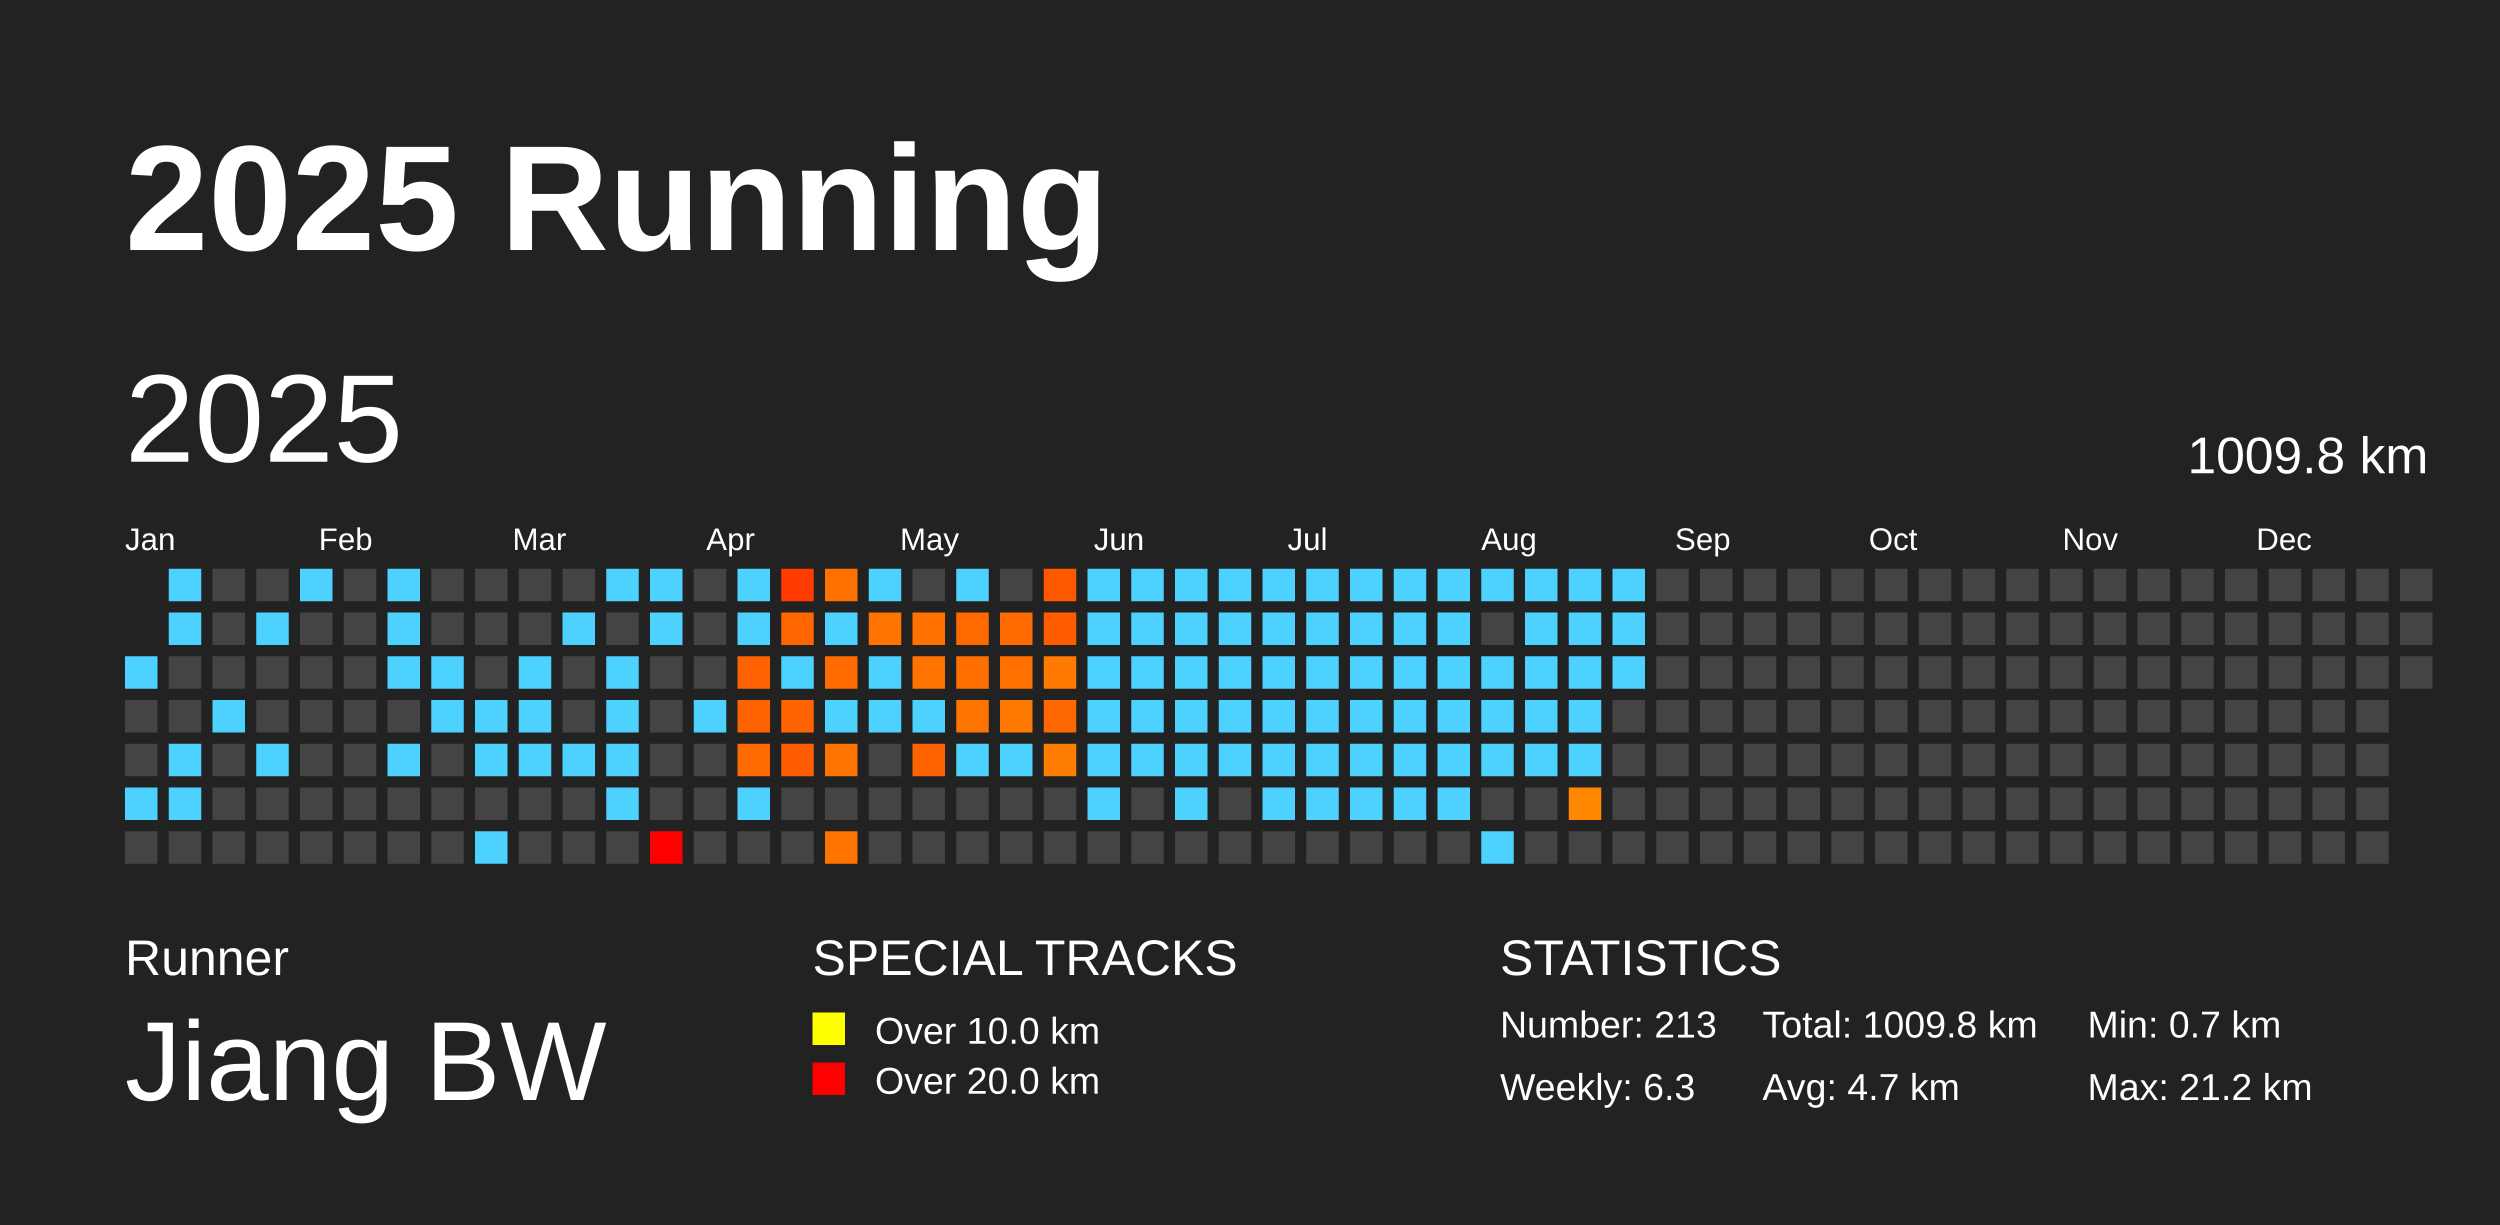
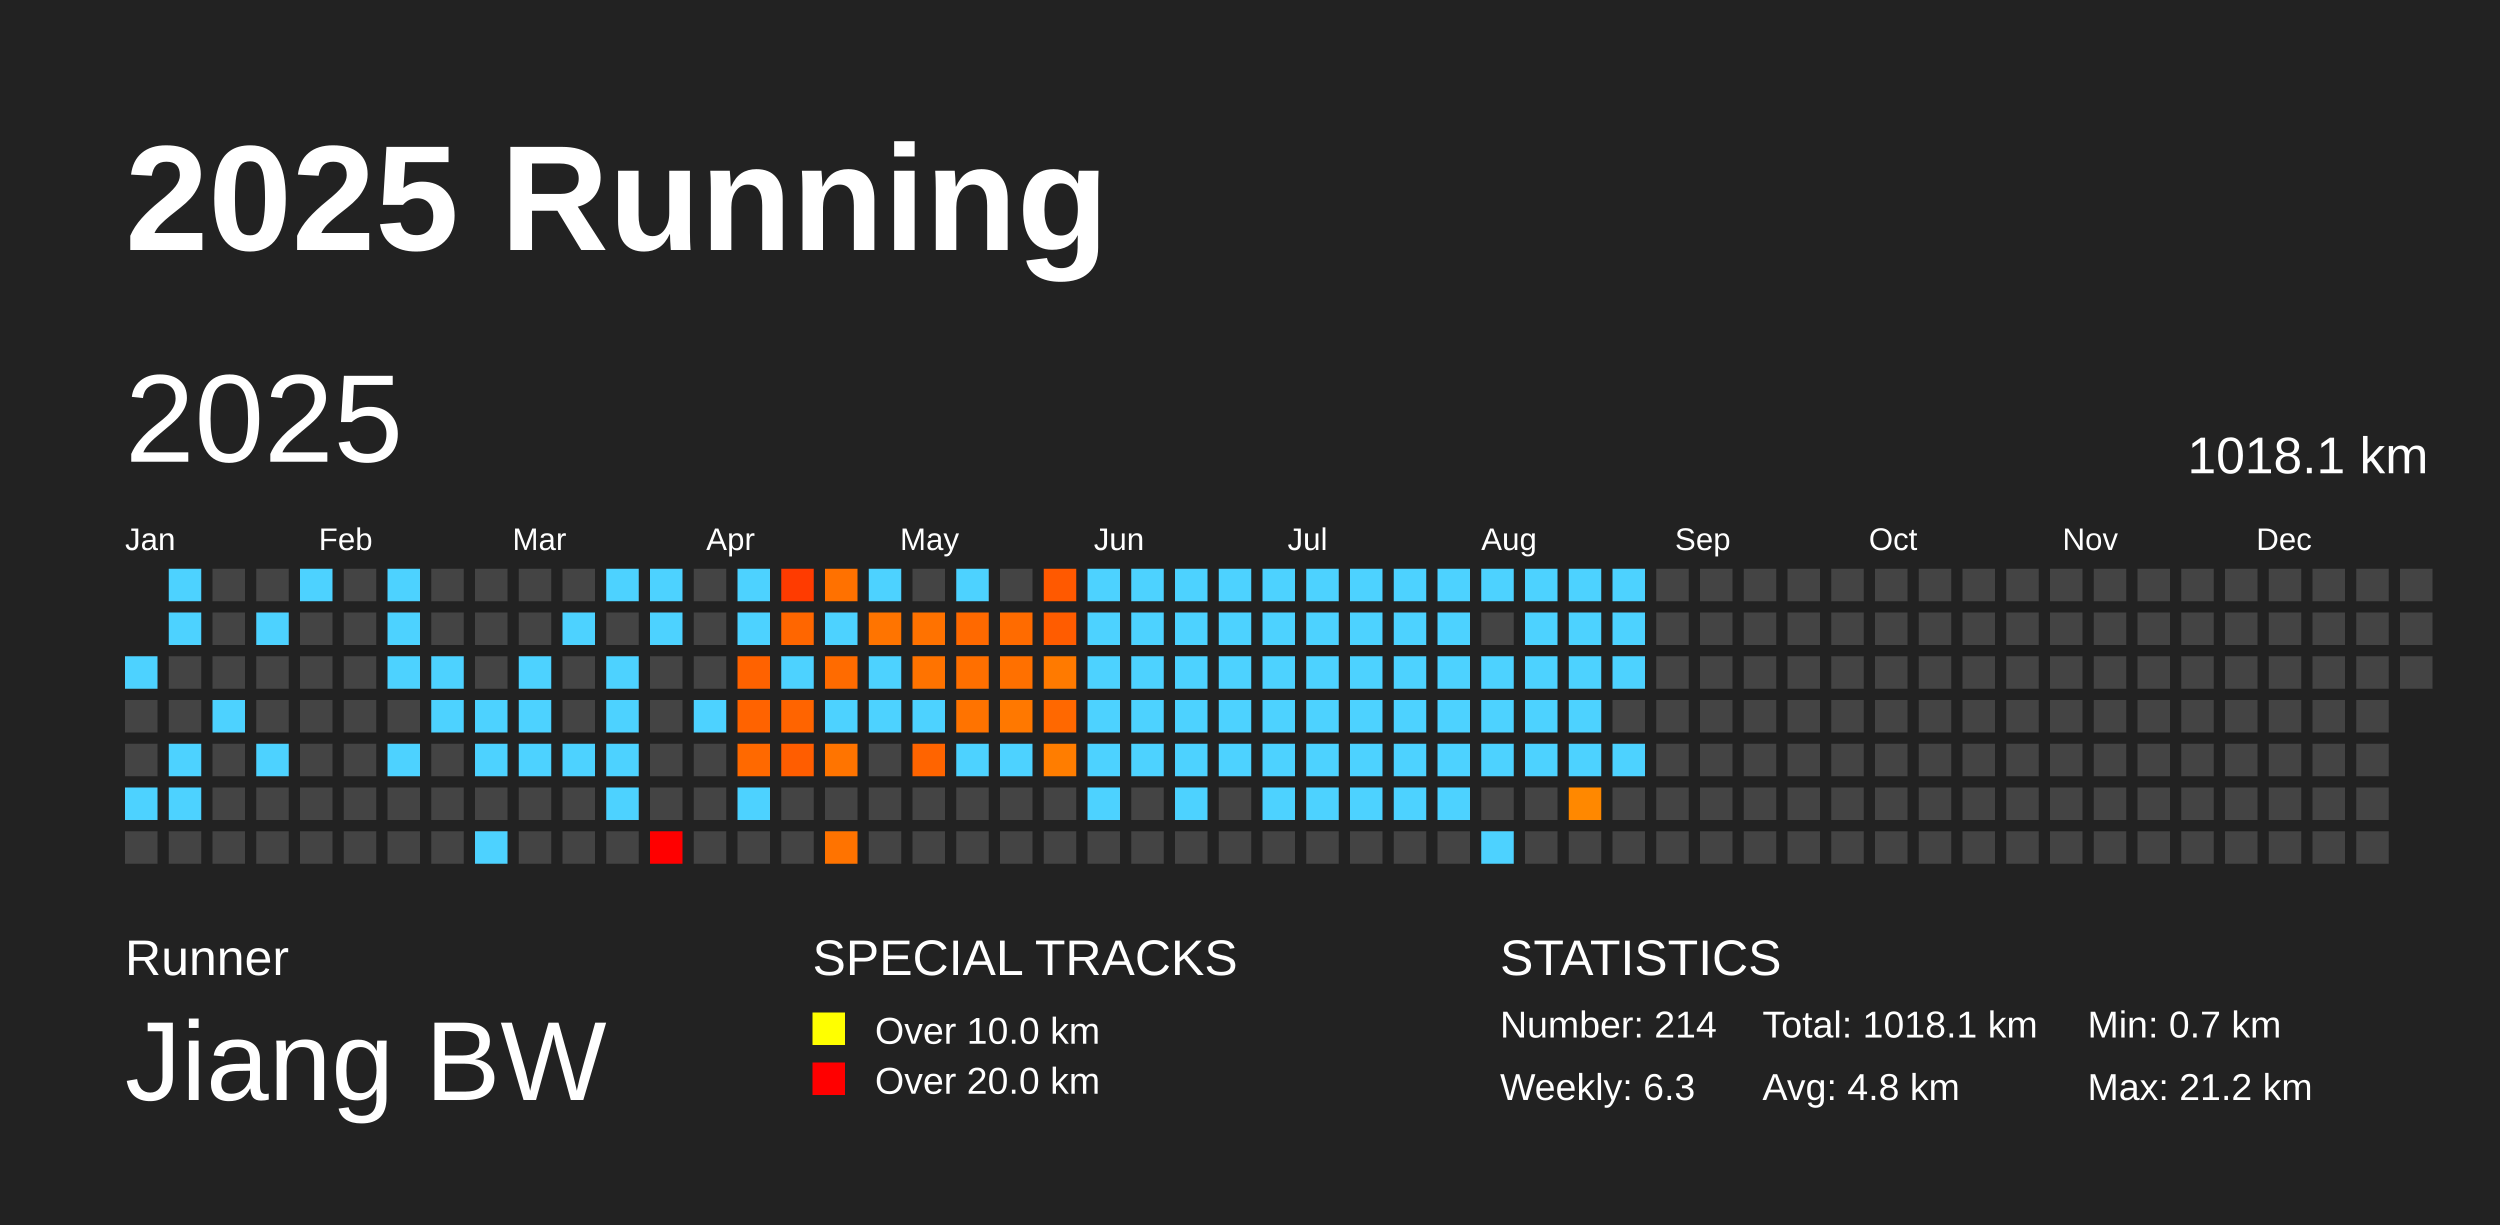
<svg xmlns="http://www.w3.org/2000/svg" baseProfile="full" height="98mm" version="1.1" viewBox="0,0,200,98" width="200mm">
  <defs />
  <rect fill="#222222" height="98" width="200" x="0" y="0" />
  <text fill="#FFFFFF" style="font-size:12px; font-family:Arial; font-weight:bold;" x="10" y="20">2025 Running</text>
  <text fill="#FFFFFF" style="font-size:4px; font-family:Arial" x="10" y="78">Runner</text>
  <text fill="#FFFFFF" style="font-size:9px; font-family:Arial" x="10" y="88">Jiang BW</text>
  <text fill="#FFFFFF" style="font-size:4px; font-family:Arial" x="65" y="78">SPECIAL TRACKS</text>
  <rect fill="yellow" height="2.6" width="2.6" x="65" y="81" />
  <text fill="#FFFFFF" style="font-size:3px; font-family:Arial" x="70" y="83.5">Over 10.0 km</text>
  <rect fill="red" height="2.6" width="2.6" x="65" y="85" />
  <text fill="#FFFFFF" style="font-size:3px; font-family:Arial" x="70" y="87.5">Over 20.0 km</text>
  <text fill="#FFFFFF" style="font-size:4px; font-family:Arial" x="120" y="78">STATISTICS</text>
-   <text fill="#FFFFFF" style="font-size:3px; font-family:Arial" x="120" y="83">Number: 213</text>
+   <text fill="#FFFFFF" style="font-size:3px; font-family:Arial" x="120" y="83">Number: 214</text>
  <text fill="#FFFFFF" style="font-size:3px; font-family:Arial" x="120" y="88">Weekly: 6.3</text>
-   <text fill="#FFFFFF" style="font-size:3px; font-family:Arial" x="141" y="83">Total: 1009.8 km</text>
-   <text fill="#FFFFFF" style="font-size:3px; font-family:Arial" x="141" y="88">Avg: 4.7 km</text>
+   <text fill="#FFFFFF" style="font-size:3px; font-family:Arial" x="141" y="83">Total: 1018.1 km</text>
+   <text fill="#FFFFFF" style="font-size:3px; font-family:Arial" x="141" y="88">Avg: 4.8 km</text>
  <text fill="#FFFFFF" style="font-size:3px; font-family:Arial" x="167" y="83">Min: 0.7 km</text>
  <text fill="#FFFFFF" style="font-size:3px; font-family:Arial" x="167" y="88">Max: 21.2 km</text>
  <text dominant-baseline="hanging" fill="#FFFFFF" style="font-size:10.0px; font-family:Arial;" x="10" y="30">2025</text>
-   <text dominant-baseline="hanging" fill="#FFFFFF" style="font-size:4.125px; font-family:Arial;" x="175" y="35">1009.8 km</text>
+   <text dominant-baseline="hanging" fill="#FFFFFF" style="font-size:4.125px; font-family:Arial;" x="175" y="35">1018.1 km</text>
  <text fill="#FFFFFF" style="font-size:2.5px; font-family:Arial" x="10.0" y="44">Jan</text>
  <text fill="#FFFFFF" style="font-size:2.5px; font-family:Arial" x="25.5" y="44">Feb</text>
  <text fill="#FFFFFF" style="font-size:2.5px; font-family:Arial" x="41.0" y="44">Mar</text>
  <text fill="#FFFFFF" style="font-size:2.5px; font-family:Arial" x="56.5" y="44">Apr</text>
  <text fill="#FFFFFF" style="font-size:2.5px; font-family:Arial" x="72.0" y="44">May</text>
  <text fill="#FFFFFF" style="font-size:2.5px; font-family:Arial" x="87.5" y="44">Jun</text>
  <text fill="#FFFFFF" style="font-size:2.5px; font-family:Arial" x="103.0" y="44">Jul</text>
  <text fill="#FFFFFF" style="font-size:2.5px; font-family:Arial" x="118.5" y="44">Aug</text>
  <text fill="#FFFFFF" style="font-size:2.5px; font-family:Arial" x="134.0" y="44">Sep</text>
  <text fill="#FFFFFF" style="font-size:2.5px; font-family:Arial" x="149.5" y="44">Oct</text>
  <text fill="#FFFFFF" style="font-size:2.5px; font-family:Arial" x="165.0" y="44">Nov</text>
  <text fill="#FFFFFF" style="font-size:2.5px; font-family:Arial" x="180.5" y="44">Dec</text>
  <rect fill="#4dd2ff" height="2.6" width="2.6" x="10.0" y="52.5" />
  <rect fill="#444444" height="2.6" width="2.6" x="10.0" y="56.0" />
  <rect fill="#444444" height="2.6" width="2.6" x="10.0" y="59.5" />
  <rect fill="#4dd2ff" height="2.6" width="2.6" x="10.0" y="63.0" />
  <rect fill="#444444" height="2.6" width="2.6" x="10.0" y="66.5" />
  <rect fill="#4dd2ff" height="2.6" width="2.6" x="13.5" y="45.5" />
  <rect fill="#4dd2ff" height="2.6" width="2.6" x="13.5" y="49.0" />
  <rect fill="#444444" height="2.6" width="2.6" x="13.5" y="52.5" />
  <rect fill="#444444" height="2.6" width="2.6" x="13.5" y="56.0" />
  <rect fill="#4dd2ff" height="2.6" width="2.6" x="13.5" y="59.5" />
  <rect fill="#4dd2ff" height="2.6" width="2.6" x="13.5" y="63.0" />
  <rect fill="#444444" height="2.6" width="2.6" x="13.5" y="66.5" />
  <rect fill="#444444" height="2.6" width="2.6" x="17.0" y="45.5" />
  <rect fill="#444444" height="2.6" width="2.6" x="17.0" y="49.0" />
  <rect fill="#444444" height="2.6" width="2.6" x="17.0" y="52.5" />
  <rect fill="#4dd2ff" height="2.6" width="2.6" x="17.0" y="56.0" />
  <rect fill="#444444" height="2.6" width="2.6" x="17.0" y="59.5" />
  <rect fill="#444444" height="2.6" width="2.6" x="17.0" y="63.0" />
  <rect fill="#444444" height="2.6" width="2.6" x="17.0" y="66.5" />
  <rect fill="#444444" height="2.6" width="2.6" x="20.5" y="45.5" />
  <rect fill="#4dd2ff" height="2.6" width="2.6" x="20.5" y="49.0" />
  <rect fill="#444444" height="2.6" width="2.6" x="20.5" y="52.5" />
  <rect fill="#444444" height="2.6" width="2.6" x="20.5" y="56.0" />
  <rect fill="#4dd2ff" height="2.6" width="2.6" x="20.5" y="59.5" />
  <rect fill="#444444" height="2.6" width="2.6" x="20.5" y="63.0" />
  <rect fill="#444444" height="2.6" width="2.6" x="20.5" y="66.5" />
  <rect fill="#4dd2ff" height="2.6" width="2.6" x="24.0" y="45.5" />
  <rect fill="#444444" height="2.6" width="2.6" x="24.0" y="49.0" />
  <rect fill="#444444" height="2.6" width="2.6" x="24.0" y="52.5" />
  <rect fill="#444444" height="2.6" width="2.6" x="24.0" y="56.0" />
  <rect fill="#444444" height="2.6" width="2.6" x="24.0" y="59.5" />
  <rect fill="#444444" height="2.6" width="2.6" x="24.0" y="63.0" />
  <rect fill="#444444" height="2.6" width="2.6" x="24.0" y="66.5" />
  <rect fill="#444444" height="2.6" width="2.6" x="27.5" y="45.5" />
  <rect fill="#444444" height="2.6" width="2.6" x="27.5" y="49.0" />
  <rect fill="#444444" height="2.6" width="2.6" x="27.5" y="52.5" />
  <rect fill="#444444" height="2.6" width="2.6" x="27.5" y="56.0" />
  <rect fill="#444444" height="2.6" width="2.6" x="27.5" y="59.5" />
  <rect fill="#444444" height="2.6" width="2.6" x="27.5" y="63.0" />
  <rect fill="#444444" height="2.6" width="2.6" x="27.5" y="66.5" />
  <rect fill="#4dd2ff" height="2.6" width="2.6" x="31.0" y="45.5" />
  <rect fill="#4dd2ff" height="2.6" width="2.6" x="31.0" y="49.0" />
  <rect fill="#4dd2ff" height="2.6" width="2.6" x="31.0" y="52.5" />
  <rect fill="#444444" height="2.6" width="2.6" x="31.0" y="56.0" />
  <rect fill="#4dd2ff" height="2.6" width="2.6" x="31.0" y="59.5" />
  <rect fill="#444444" height="2.6" width="2.6" x="31.0" y="63.0" />
  <rect fill="#444444" height="2.6" width="2.6" x="31.0" y="66.5" />
  <rect fill="#444444" height="2.6" width="2.6" x="34.5" y="45.5" />
  <rect fill="#444444" height="2.6" width="2.6" x="34.5" y="49.0" />
  <rect fill="#4dd2ff" height="2.6" width="2.6" x="34.5" y="52.5" />
  <rect fill="#4dd2ff" height="2.6" width="2.6" x="34.5" y="56.0" />
  <rect fill="#444444" height="2.6" width="2.6" x="34.5" y="59.5" />
  <rect fill="#444444" height="2.6" width="2.6" x="34.5" y="63.0" />
  <rect fill="#444444" height="2.6" width="2.6" x="34.5" y="66.5" />
  <rect fill="#444444" height="2.6" width="2.6" x="38.0" y="45.5" />
  <rect fill="#444444" height="2.6" width="2.6" x="38.0" y="49.0" />
  <rect fill="#444444" height="2.6" width="2.6" x="38.0" y="52.5" />
  <rect fill="#4dd2ff" height="2.6" width="2.6" x="38.0" y="56.0" />
  <rect fill="#4dd2ff" height="2.6" width="2.6" x="38.0" y="59.5" />
  <rect fill="#444444" height="2.6" width="2.6" x="38.0" y="63.0" />
  <rect fill="#4dd2ff" height="2.6" width="2.6" x="38.0" y="66.5" />
  <rect fill="#444444" height="2.6" width="2.6" x="41.5" y="45.5" />
  <rect fill="#444444" height="2.6" width="2.6" x="41.5" y="49.0" />
  <rect fill="#4dd2ff" height="2.6" width="2.6" x="41.5" y="52.5" />
  <rect fill="#4dd2ff" height="2.6" width="2.6" x="41.5" y="56.0" />
  <rect fill="#4dd2ff" height="2.6" width="2.6" x="41.5" y="59.5" />
  <rect fill="#444444" height="2.6" width="2.6" x="41.5" y="63.0" />
  <rect fill="#444444" height="2.6" width="2.6" x="41.5" y="66.5" />
  <rect fill="#444444" height="2.6" width="2.6" x="45.0" y="45.5" />
  <rect fill="#4dd2ff" height="2.6" width="2.6" x="45.0" y="49.0" />
  <rect fill="#444444" height="2.6" width="2.6" x="45.0" y="52.5" />
  <rect fill="#444444" height="2.6" width="2.6" x="45.0" y="56.0" />
  <rect fill="#4dd2ff" height="2.6" width="2.6" x="45.0" y="59.5" />
  <rect fill="#444444" height="2.6" width="2.6" x="45.0" y="63.0" />
  <rect fill="#444444" height="2.6" width="2.6" x="45.0" y="66.5" />
  <rect fill="#4dd2ff" height="2.6" width="2.6" x="48.5" y="45.5" />
  <rect fill="#444444" height="2.6" width="2.6" x="48.5" y="49.0" />
  <rect fill="#4dd2ff" height="2.6" width="2.6" x="48.5" y="52.5" />
  <rect fill="#4dd2ff" height="2.6" width="2.6" x="48.5" y="56.0" />
  <rect fill="#4dd2ff" height="2.6" width="2.6" x="48.5" y="59.5" />
  <rect fill="#4dd2ff" height="2.6" width="2.6" x="48.5" y="63.0" />
  <rect fill="#444444" height="2.6" width="2.6" x="48.5" y="66.5" />
  <rect fill="#4dd2ff" height="2.6" width="2.6" x="52.0" y="45.5" />
  <rect fill="#4dd2ff" height="2.6" width="2.6" x="52.0" y="49.0" />
  <rect fill="#444444" height="2.6" width="2.6" x="52.0" y="52.5" />
  <rect fill="#444444" height="2.6" width="2.6" x="52.0" y="56.0" />
  <rect fill="#444444" height="2.6" width="2.6" x="52.0" y="59.5" />
  <rect fill="#444444" height="2.6" width="2.6" x="52.0" y="63.0" />
  <rect fill="red" height="2.6" width="2.6" x="52.0" y="66.5" />
  <rect fill="#444444" height="2.6" width="2.6" x="55.5" y="45.5" />
  <rect fill="#444444" height="2.6" width="2.6" x="55.5" y="49.0" />
  <rect fill="#444444" height="2.6" width="2.6" x="55.5" y="52.5" />
  <rect fill="#4dd2ff" height="2.6" width="2.6" x="55.5" y="56.0" />
  <rect fill="#444444" height="2.6" width="2.6" x="55.5" y="59.5" />
  <rect fill="#444444" height="2.6" width="2.6" x="55.5" y="63.0" />
  <rect fill="#444444" height="2.6" width="2.6" x="55.5" y="66.5" />
  <rect fill="#4dd2ff" height="2.6" width="2.6" x="59.0" y="45.5" />
  <rect fill="#4dd2ff" height="2.6" width="2.6" x="59.0" y="49.0" />
  <rect fill="#ff6200" height="2.6" width="2.6" x="59.0" y="52.5" />
  <rect fill="#ff6300" height="2.6" width="2.6" x="59.0" y="56.0" />
  <rect fill="#ff6900" height="2.6" width="2.6" x="59.0" y="59.5" />
  <rect fill="#4dd2ff" height="2.6" width="2.6" x="59.0" y="63.0" />
  <rect fill="#444444" height="2.6" width="2.6" x="59.0" y="66.5" />
  <rect fill="#ff3b00" height="2.6" width="2.6" x="62.5" y="45.5" />
  <rect fill="#ff6600" height="2.6" width="2.6" x="62.5" y="49.0" />
  <rect fill="#4dd2ff" height="2.6" width="2.6" x="62.5" y="52.5" />
  <rect fill="#ff6400" height="2.6" width="2.6" x="62.5" y="56.0" />
  <rect fill="#ff5d00" height="2.6" width="2.6" x="62.5" y="59.5" />
  <rect fill="#444444" height="2.6" width="2.6" x="62.5" y="63.0" />
  <rect fill="#444444" height="2.6" width="2.6" x="62.5" y="66.5" />
  <rect fill="#ff7100" height="2.6" width="2.6" x="66.0" y="45.5" />
  <rect fill="#4dd2ff" height="2.6" width="2.6" x="66.0" y="49.0" />
  <rect fill="#ff6b00" height="2.6" width="2.6" x="66.0" y="52.5" />
  <rect fill="#4dd2ff" height="2.6" width="2.6" x="66.0" y="56.0" />
  <rect fill="#ff7400" height="2.6" width="2.6" x="66.0" y="59.5" />
  <rect fill="#444444" height="2.6" width="2.6" x="66.0" y="63.0" />
  <rect fill="#ff7300" height="2.6" width="2.6" x="66.0" y="66.5" />
  <rect fill="#4dd2ff" height="2.6" width="2.6" x="69.5" y="45.5" />
  <rect fill="#ff7400" height="2.6" width="2.6" x="69.5" y="49.0" />
  <rect fill="#4dd2ff" height="2.6" width="2.6" x="69.5" y="52.5" />
  <rect fill="#4dd2ff" height="2.6" width="2.6" x="69.5" y="56.0" />
  <rect fill="#444444" height="2.6" width="2.6" x="69.5" y="59.5" />
  <rect fill="#444444" height="2.6" width="2.6" x="69.5" y="63.0" />
  <rect fill="#444444" height="2.6" width="2.6" x="69.5" y="66.5" />
  <rect fill="#444444" height="2.6" width="2.6" x="73.0" y="45.5" />
  <rect fill="#ff7200" height="2.6" width="2.6" x="73.0" y="49.0" />
  <rect fill="#ff7300" height="2.6" width="2.6" x="73.0" y="52.5" />
  <rect fill="#4dd2ff" height="2.6" width="2.6" x="73.0" y="56.0" />
  <rect fill="#ff6400" height="2.6" width="2.6" x="73.0" y="59.5" />
  <rect fill="#444444" height="2.6" width="2.6" x="73.0" y="63.0" />
  <rect fill="#444444" height="2.6" width="2.6" x="73.0" y="66.5" />
  <rect fill="#4dd2ff" height="2.6" width="2.6" x="76.5" y="45.5" />
  <rect fill="#ff6900" height="2.6" width="2.6" x="76.5" y="49.0" />
  <rect fill="#ff6f00" height="2.6" width="2.6" x="76.5" y="52.5" />
  <rect fill="#ff7300" height="2.6" width="2.6" x="76.5" y="56.0" />
  <rect fill="#4dd2ff" height="2.6" width="2.6" x="76.5" y="59.5" />
  <rect fill="#444444" height="2.6" width="2.6" x="76.5" y="63.0" />
  <rect fill="#444444" height="2.6" width="2.6" x="76.5" y="66.5" />
  <rect fill="#444444" height="2.6" width="2.6" x="80.0" y="45.5" />
  <rect fill="#ff6b00" height="2.6" width="2.6" x="80.0" y="49.0" />
  <rect fill="#ff7000" height="2.6" width="2.6" x="80.0" y="52.5" />
  <rect fill="#ff7800" height="2.6" width="2.6" x="80.0" y="56.0" />
  <rect fill="#4dd2ff" height="2.6" width="2.6" x="80.0" y="59.5" />
  <rect fill="#444444" height="2.6" width="2.6" x="80.0" y="63.0" />
  <rect fill="#444444" height="2.6" width="2.6" x="80.0" y="66.5" />
  <rect fill="#ff5900" height="2.6" width="2.6" x="83.5" y="45.5" />
  <rect fill="#ff5c00" height="2.6" width="2.6" x="83.5" y="49.0" />
  <rect fill="#ff7a00" height="2.6" width="2.6" x="83.5" y="52.5" />
  <rect fill="#ff6800" height="2.6" width="2.6" x="83.5" y="56.0" />
  <rect fill="#ff7d00" height="2.6" width="2.6" x="83.5" y="59.5" />
  <rect fill="#444444" height="2.6" width="2.6" x="83.5" y="63.0" />
  <rect fill="#444444" height="2.6" width="2.6" x="83.5" y="66.5" />
  <rect fill="#4dd2ff" height="2.6" width="2.6" x="87.0" y="45.5" />
  <rect fill="#4dd2ff" height="2.6" width="2.6" x="87.0" y="49.0" />
  <rect fill="#4dd2ff" height="2.6" width="2.6" x="87.0" y="52.5" />
  <rect fill="#4dd2ff" height="2.6" width="2.6" x="87.0" y="56.0" />
  <rect fill="#4dd2ff" height="2.6" width="2.6" x="87.0" y="59.5" />
  <rect fill="#4dd2ff" height="2.6" width="2.6" x="87.0" y="63.0" />
  <rect fill="#444444" height="2.6" width="2.6" x="87.0" y="66.5" />
  <rect fill="#4dd2ff" height="2.6" width="2.6" x="90.5" y="45.5" />
  <rect fill="#4dd2ff" height="2.6" width="2.6" x="90.5" y="49.0" />
  <rect fill="#4dd2ff" height="2.6" width="2.6" x="90.5" y="52.5" />
  <rect fill="#4dd2ff" height="2.6" width="2.6" x="90.5" y="56.0" />
  <rect fill="#4dd2ff" height="2.6" width="2.6" x="90.5" y="59.5" />
  <rect fill="#444444" height="2.6" width="2.6" x="90.5" y="63.0" />
  <rect fill="#444444" height="2.6" width="2.6" x="90.5" y="66.5" />
  <rect fill="#4dd2ff" height="2.6" width="2.6" x="94.0" y="45.5" />
  <rect fill="#4dd2ff" height="2.6" width="2.6" x="94.0" y="49.0" />
  <rect fill="#4dd2ff" height="2.6" width="2.6" x="94.0" y="52.5" />
  <rect fill="#4dd2ff" height="2.6" width="2.6" x="94.0" y="56.0" />
  <rect fill="#4dd2ff" height="2.6" width="2.6" x="94.0" y="59.5" />
  <rect fill="#4dd2ff" height="2.6" width="2.6" x="94.0" y="63.0" />
  <rect fill="#444444" height="2.6" width="2.6" x="94.0" y="66.5" />
  <rect fill="#4dd2ff" height="2.6" width="2.6" x="97.5" y="45.5" />
  <rect fill="#4dd2ff" height="2.6" width="2.6" x="97.5" y="49.0" />
  <rect fill="#4dd2ff" height="2.6" width="2.6" x="97.5" y="52.5" />
  <rect fill="#4dd2ff" height="2.6" width="2.6" x="97.5" y="56.0" />
  <rect fill="#4dd2ff" height="2.6" width="2.6" x="97.5" y="59.5" />
  <rect fill="#444444" height="2.6" width="2.6" x="97.5" y="63.0" />
  <rect fill="#444444" height="2.6" width="2.6" x="97.5" y="66.5" />
  <rect fill="#4dd2ff" height="2.6" width="2.6" x="101.0" y="45.5" />
  <rect fill="#4dd2ff" height="2.6" width="2.6" x="101.0" y="49.0" />
  <rect fill="#4dd2ff" height="2.6" width="2.6" x="101.0" y="52.5" />
  <rect fill="#4dd2ff" height="2.6" width="2.6" x="101.0" y="56.0" />
  <rect fill="#4dd2ff" height="2.6" width="2.6" x="101.0" y="59.5" />
  <rect fill="#4dd2ff" height="2.6" width="2.6" x="101.0" y="63.0" />
  <rect fill="#444444" height="2.6" width="2.6" x="101.0" y="66.5" />
  <rect fill="#4dd2ff" height="2.6" width="2.6" x="104.5" y="45.5" />
  <rect fill="#4dd2ff" height="2.6" width="2.6" x="104.5" y="49.0" />
  <rect fill="#4dd2ff" height="2.6" width="2.6" x="104.5" y="52.5" />
  <rect fill="#4dd2ff" height="2.6" width="2.6" x="104.5" y="56.0" />
  <rect fill="#4dd2ff" height="2.6" width="2.6" x="104.5" y="59.5" />
  <rect fill="#4dd2ff" height="2.6" width="2.6" x="104.5" y="63.0" />
  <rect fill="#444444" height="2.6" width="2.6" x="104.5" y="66.5" />
  <rect fill="#4dd2ff" height="2.6" width="2.6" x="108.0" y="45.5" />
  <rect fill="#4dd2ff" height="2.6" width="2.6" x="108.0" y="49.0" />
  <rect fill="#4dd2ff" height="2.6" width="2.6" x="108.0" y="52.5" />
  <rect fill="#4dd2ff" height="2.6" width="2.6" x="108.0" y="56.0" />
  <rect fill="#4dd2ff" height="2.6" width="2.6" x="108.0" y="59.5" />
  <rect fill="#4dd2ff" height="2.6" width="2.6" x="108.0" y="63.0" />
  <rect fill="#444444" height="2.6" width="2.6" x="108.0" y="66.5" />
  <rect fill="#4dd2ff" height="2.6" width="2.6" x="111.5" y="45.5" />
  <rect fill="#4dd2ff" height="2.6" width="2.6" x="111.5" y="49.0" />
  <rect fill="#4dd2ff" height="2.6" width="2.6" x="111.5" y="52.5" />
  <rect fill="#4dd2ff" height="2.6" width="2.6" x="111.5" y="56.0" />
  <rect fill="#4dd2ff" height="2.6" width="2.6" x="111.5" y="59.5" />
  <rect fill="#4dd2ff" height="2.6" width="2.6" x="111.5" y="63.0" />
  <rect fill="#444444" height="2.6" width="2.6" x="111.5" y="66.5" />
  <rect fill="#4dd2ff" height="2.6" width="2.6" x="115.0" y="45.5" />
  <rect fill="#4dd2ff" height="2.6" width="2.6" x="115.0" y="49.0" />
  <rect fill="#4dd2ff" height="2.6" width="2.6" x="115.0" y="52.5" />
  <rect fill="#4dd2ff" height="2.6" width="2.6" x="115.0" y="56.0" />
  <rect fill="#4dd2ff" height="2.6" width="2.6" x="115.0" y="59.5" />
  <rect fill="#4dd2ff" height="2.6" width="2.6" x="115.0" y="63.0" />
  <rect fill="#444444" height="2.6" width="2.6" x="115.0" y="66.5" />
  <rect fill="#4dd2ff" height="2.6" width="2.6" x="118.5" y="45.5" />
  <rect fill="#444444" height="2.6" width="2.6" x="118.5" y="49.0" />
  <rect fill="#4dd2ff" height="2.6" width="2.6" x="118.5" y="52.5" />
  <rect fill="#4dd2ff" height="2.6" width="2.6" x="118.5" y="56.0" />
  <rect fill="#4dd2ff" height="2.6" width="2.6" x="118.5" y="59.5" />
  <rect fill="#444444" height="2.6" width="2.6" x="118.5" y="63.0" />
  <rect fill="#4dd2ff" height="2.6" width="2.6" x="118.5" y="66.5" />
  <rect fill="#4dd2ff" height="2.6" width="2.6" x="122.0" y="45.5" />
  <rect fill="#4dd2ff" height="2.6" width="2.6" x="122.0" y="49.0" />
  <rect fill="#4dd2ff" height="2.6" width="2.6" x="122.0" y="52.5" />
  <rect fill="#4dd2ff" height="2.6" width="2.6" x="122.0" y="56.0" />
  <rect fill="#4dd2ff" height="2.6" width="2.6" x="122.0" y="59.5" />
  <rect fill="#444444" height="2.6" width="2.6" x="122.0" y="63.0" />
  <rect fill="#444444" height="2.6" width="2.6" x="122.0" y="66.5" />
  <rect fill="#4dd2ff" height="2.6" width="2.6" x="125.5" y="45.5" />
  <rect fill="#4dd2ff" height="2.6" width="2.6" x="125.5" y="49.0" />
  <rect fill="#4dd2ff" height="2.6" width="2.6" x="125.5" y="52.5" />
  <rect fill="#4dd2ff" height="2.6" width="2.6" x="125.5" y="56.0" />
  <rect fill="#4dd2ff" height="2.6" width="2.6" x="125.5" y="59.5" />
  <rect fill="#ff8800" height="2.6" width="2.6" x="125.5" y="63.0" />
  <rect fill="#444444" height="2.6" width="2.6" x="125.5" y="66.5" />
  <rect fill="#4dd2ff" height="2.6" width="2.6" x="129.0" y="45.5" />
  <rect fill="#4dd2ff" height="2.6" width="2.6" x="129.0" y="49.0" />
  <rect fill="#4dd2ff" height="2.6" width="2.6" x="129.0" y="52.5" />
  <rect fill="#444444" height="2.6" width="2.6" x="129.0" y="56.0" />
-   <rect fill="#444444" height="2.6" width="2.6" x="129.0" y="59.5" />
+   <rect fill="#4dd2ff" height="2.6" width="2.6" x="129.0" y="59.5" />
  <rect fill="#444444" height="2.6" width="2.6" x="129.0" y="63.0" />
  <rect fill="#444444" height="2.6" width="2.6" x="129.0" y="66.5" />
  <rect fill="#444444" height="2.6" width="2.6" x="132.5" y="45.5" />
  <rect fill="#444444" height="2.6" width="2.6" x="132.5" y="49.0" />
  <rect fill="#444444" height="2.6" width="2.6" x="132.5" y="52.5" />
  <rect fill="#444444" height="2.6" width="2.6" x="132.5" y="56.0" />
  <rect fill="#444444" height="2.6" width="2.6" x="132.5" y="59.5" />
  <rect fill="#444444" height="2.6" width="2.6" x="132.5" y="63.0" />
  <rect fill="#444444" height="2.6" width="2.6" x="132.5" y="66.5" />
  <rect fill="#444444" height="2.6" width="2.6" x="136.0" y="45.5" />
  <rect fill="#444444" height="2.6" width="2.6" x="136.0" y="49.0" />
  <rect fill="#444444" height="2.6" width="2.6" x="136.0" y="52.5" />
  <rect fill="#444444" height="2.6" width="2.6" x="136.0" y="56.0" />
  <rect fill="#444444" height="2.6" width="2.6" x="136.0" y="59.5" />
  <rect fill="#444444" height="2.6" width="2.6" x="136.0" y="63.0" />
  <rect fill="#444444" height="2.6" width="2.6" x="136.0" y="66.5" />
  <rect fill="#444444" height="2.6" width="2.6" x="139.5" y="45.5" />
  <rect fill="#444444" height="2.6" width="2.6" x="139.5" y="49.0" />
  <rect fill="#444444" height="2.6" width="2.6" x="139.5" y="52.5" />
  <rect fill="#444444" height="2.6" width="2.6" x="139.5" y="56.0" />
  <rect fill="#444444" height="2.6" width="2.6" x="139.5" y="59.5" />
  <rect fill="#444444" height="2.6" width="2.6" x="139.5" y="63.0" />
  <rect fill="#444444" height="2.6" width="2.6" x="139.5" y="66.5" />
  <rect fill="#444444" height="2.6" width="2.6" x="143.0" y="45.5" />
  <rect fill="#444444" height="2.6" width="2.6" x="143.0" y="49.0" />
  <rect fill="#444444" height="2.6" width="2.6" x="143.0" y="52.5" />
  <rect fill="#444444" height="2.6" width="2.6" x="143.0" y="56.0" />
  <rect fill="#444444" height="2.6" width="2.6" x="143.0" y="59.5" />
  <rect fill="#444444" height="2.6" width="2.6" x="143.0" y="63.0" />
  <rect fill="#444444" height="2.6" width="2.6" x="143.0" y="66.5" />
  <rect fill="#444444" height="2.6" width="2.6" x="146.5" y="45.5" />
  <rect fill="#444444" height="2.6" width="2.6" x="146.5" y="49.0" />
  <rect fill="#444444" height="2.6" width="2.6" x="146.5" y="52.5" />
  <rect fill="#444444" height="2.6" width="2.6" x="146.5" y="56.0" />
  <rect fill="#444444" height="2.6" width="2.6" x="146.5" y="59.5" />
  <rect fill="#444444" height="2.6" width="2.6" x="146.5" y="63.0" />
  <rect fill="#444444" height="2.6" width="2.6" x="146.5" y="66.5" />
  <rect fill="#444444" height="2.6" width="2.6" x="150.0" y="45.5" />
  <rect fill="#444444" height="2.6" width="2.6" x="150.0" y="49.0" />
  <rect fill="#444444" height="2.6" width="2.6" x="150.0" y="52.5" />
  <rect fill="#444444" height="2.6" width="2.6" x="150.0" y="56.0" />
  <rect fill="#444444" height="2.6" width="2.6" x="150.0" y="59.5" />
  <rect fill="#444444" height="2.6" width="2.6" x="150.0" y="63.0" />
  <rect fill="#444444" height="2.6" width="2.6" x="150.0" y="66.5" />
  <rect fill="#444444" height="2.6" width="2.6" x="153.5" y="45.5" />
  <rect fill="#444444" height="2.6" width="2.6" x="153.5" y="49.0" />
  <rect fill="#444444" height="2.6" width="2.6" x="153.5" y="52.5" />
  <rect fill="#444444" height="2.6" width="2.6" x="153.5" y="56.0" />
  <rect fill="#444444" height="2.6" width="2.6" x="153.5" y="59.5" />
  <rect fill="#444444" height="2.6" width="2.6" x="153.5" y="63.0" />
  <rect fill="#444444" height="2.6" width="2.6" x="153.5" y="66.5" />
  <rect fill="#444444" height="2.6" width="2.6" x="157.0" y="45.5" />
  <rect fill="#444444" height="2.6" width="2.6" x="157.0" y="49.0" />
  <rect fill="#444444" height="2.6" width="2.6" x="157.0" y="52.5" />
  <rect fill="#444444" height="2.6" width="2.6" x="157.0" y="56.0" />
  <rect fill="#444444" height="2.6" width="2.6" x="157.0" y="59.5" />
  <rect fill="#444444" height="2.6" width="2.6" x="157.0" y="63.0" />
  <rect fill="#444444" height="2.6" width="2.6" x="157.0" y="66.5" />
  <rect fill="#444444" height="2.6" width="2.6" x="160.5" y="45.5" />
  <rect fill="#444444" height="2.6" width="2.6" x="160.5" y="49.0" />
  <rect fill="#444444" height="2.6" width="2.6" x="160.5" y="52.5" />
  <rect fill="#444444" height="2.6" width="2.6" x="160.5" y="56.0" />
  <rect fill="#444444" height="2.6" width="2.6" x="160.5" y="59.5" />
  <rect fill="#444444" height="2.6" width="2.6" x="160.5" y="63.0" />
  <rect fill="#444444" height="2.6" width="2.6" x="160.5" y="66.5" />
  <rect fill="#444444" height="2.6" width="2.6" x="164.0" y="45.5" />
  <rect fill="#444444" height="2.6" width="2.6" x="164.0" y="49.0" />
  <rect fill="#444444" height="2.6" width="2.6" x="164.0" y="52.5" />
  <rect fill="#444444" height="2.6" width="2.6" x="164.0" y="56.0" />
  <rect fill="#444444" height="2.6" width="2.6" x="164.0" y="59.5" />
  <rect fill="#444444" height="2.6" width="2.6" x="164.0" y="63.0" />
  <rect fill="#444444" height="2.6" width="2.6" x="164.0" y="66.5" />
  <rect fill="#444444" height="2.6" width="2.6" x="167.5" y="45.5" />
  <rect fill="#444444" height="2.6" width="2.6" x="167.5" y="49.0" />
  <rect fill="#444444" height="2.6" width="2.6" x="167.5" y="52.5" />
  <rect fill="#444444" height="2.6" width="2.6" x="167.5" y="56.0" />
  <rect fill="#444444" height="2.6" width="2.6" x="167.5" y="59.5" />
  <rect fill="#444444" height="2.6" width="2.6" x="167.5" y="63.0" />
  <rect fill="#444444" height="2.6" width="2.6" x="167.5" y="66.5" />
  <rect fill="#444444" height="2.6" width="2.6" x="171.0" y="45.5" />
  <rect fill="#444444" height="2.6" width="2.6" x="171.0" y="49.0" />
  <rect fill="#444444" height="2.6" width="2.6" x="171.0" y="52.5" />
  <rect fill="#444444" height="2.6" width="2.6" x="171.0" y="56.0" />
  <rect fill="#444444" height="2.6" width="2.6" x="171.0" y="59.5" />
  <rect fill="#444444" height="2.6" width="2.6" x="171.0" y="63.0" />
  <rect fill="#444444" height="2.6" width="2.6" x="171.0" y="66.5" />
  <rect fill="#444444" height="2.6" width="2.6" x="174.5" y="45.5" />
  <rect fill="#444444" height="2.6" width="2.6" x="174.5" y="49.0" />
  <rect fill="#444444" height="2.6" width="2.6" x="174.5" y="52.5" />
  <rect fill="#444444" height="2.6" width="2.6" x="174.5" y="56.0" />
  <rect fill="#444444" height="2.6" width="2.6" x="174.5" y="59.5" />
  <rect fill="#444444" height="2.6" width="2.6" x="174.5" y="63.0" />
  <rect fill="#444444" height="2.6" width="2.6" x="174.5" y="66.5" />
  <rect fill="#444444" height="2.6" width="2.6" x="178.0" y="45.5" />
  <rect fill="#444444" height="2.6" width="2.6" x="178.0" y="49.0" />
  <rect fill="#444444" height="2.6" width="2.6" x="178.0" y="52.5" />
  <rect fill="#444444" height="2.6" width="2.6" x="178.0" y="56.0" />
  <rect fill="#444444" height="2.6" width="2.6" x="178.0" y="59.5" />
  <rect fill="#444444" height="2.6" width="2.6" x="178.0" y="63.0" />
  <rect fill="#444444" height="2.6" width="2.6" x="178.0" y="66.5" />
  <rect fill="#444444" height="2.6" width="2.6" x="181.5" y="45.5" />
  <rect fill="#444444" height="2.6" width="2.6" x="181.5" y="49.0" />
  <rect fill="#444444" height="2.6" width="2.6" x="181.5" y="52.5" />
  <rect fill="#444444" height="2.6" width="2.6" x="181.5" y="56.0" />
  <rect fill="#444444" height="2.6" width="2.6" x="181.5" y="59.5" />
  <rect fill="#444444" height="2.6" width="2.6" x="181.5" y="63.0" />
  <rect fill="#444444" height="2.6" width="2.6" x="181.5" y="66.5" />
  <rect fill="#444444" height="2.6" width="2.6" x="185.0" y="45.5" />
  <rect fill="#444444" height="2.6" width="2.6" x="185.0" y="49.0" />
  <rect fill="#444444" height="2.6" width="2.6" x="185.0" y="52.5" />
  <rect fill="#444444" height="2.6" width="2.6" x="185.0" y="56.0" />
  <rect fill="#444444" height="2.6" width="2.6" x="185.0" y="59.5" />
  <rect fill="#444444" height="2.6" width="2.6" x="185.0" y="63.0" />
  <rect fill="#444444" height="2.6" width="2.6" x="185.0" y="66.5" />
  <rect fill="#444444" height="2.6" width="2.6" x="188.5" y="45.5" />
  <rect fill="#444444" height="2.6" width="2.6" x="188.5" y="49.0" />
  <rect fill="#444444" height="2.6" width="2.6" x="188.5" y="52.5" />
  <rect fill="#444444" height="2.6" width="2.6" x="188.5" y="56.0" />
  <rect fill="#444444" height="2.6" width="2.6" x="188.5" y="59.5" />
  <rect fill="#444444" height="2.6" width="2.6" x="188.5" y="63.0" />
  <rect fill="#444444" height="2.6" width="2.6" x="188.5" y="66.5" />
  <rect fill="#444444" height="2.6" width="2.6" x="192.0" y="45.5" />
  <rect fill="#444444" height="2.6" width="2.6" x="192.0" y="49.0" />
  <rect fill="#444444" height="2.6" width="2.6" x="192.0" y="52.5" />
</svg>
